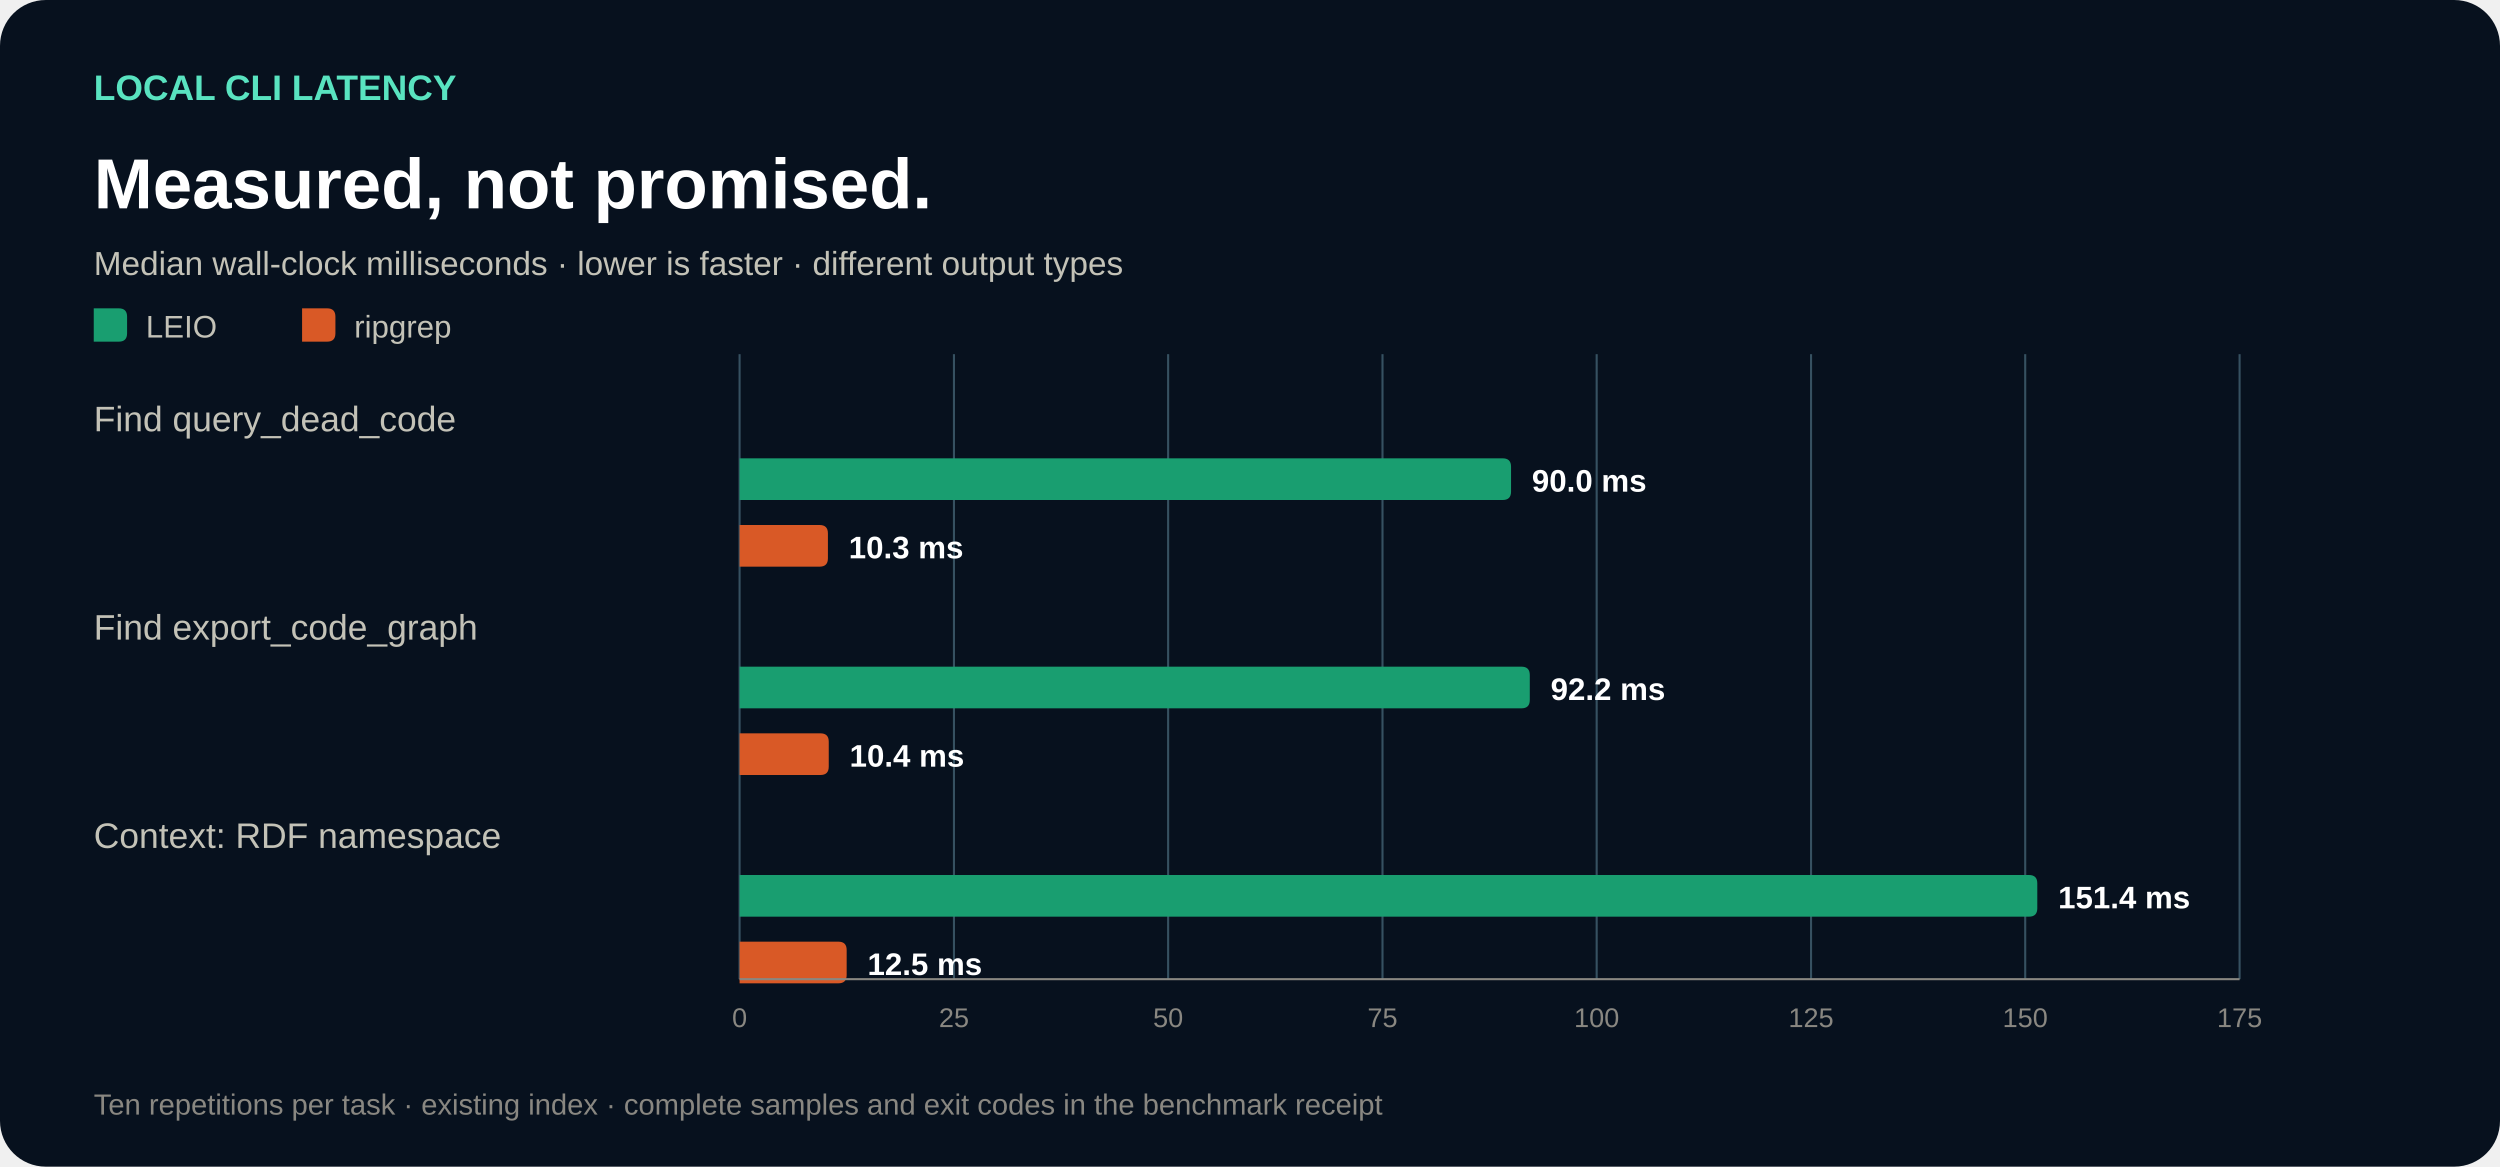
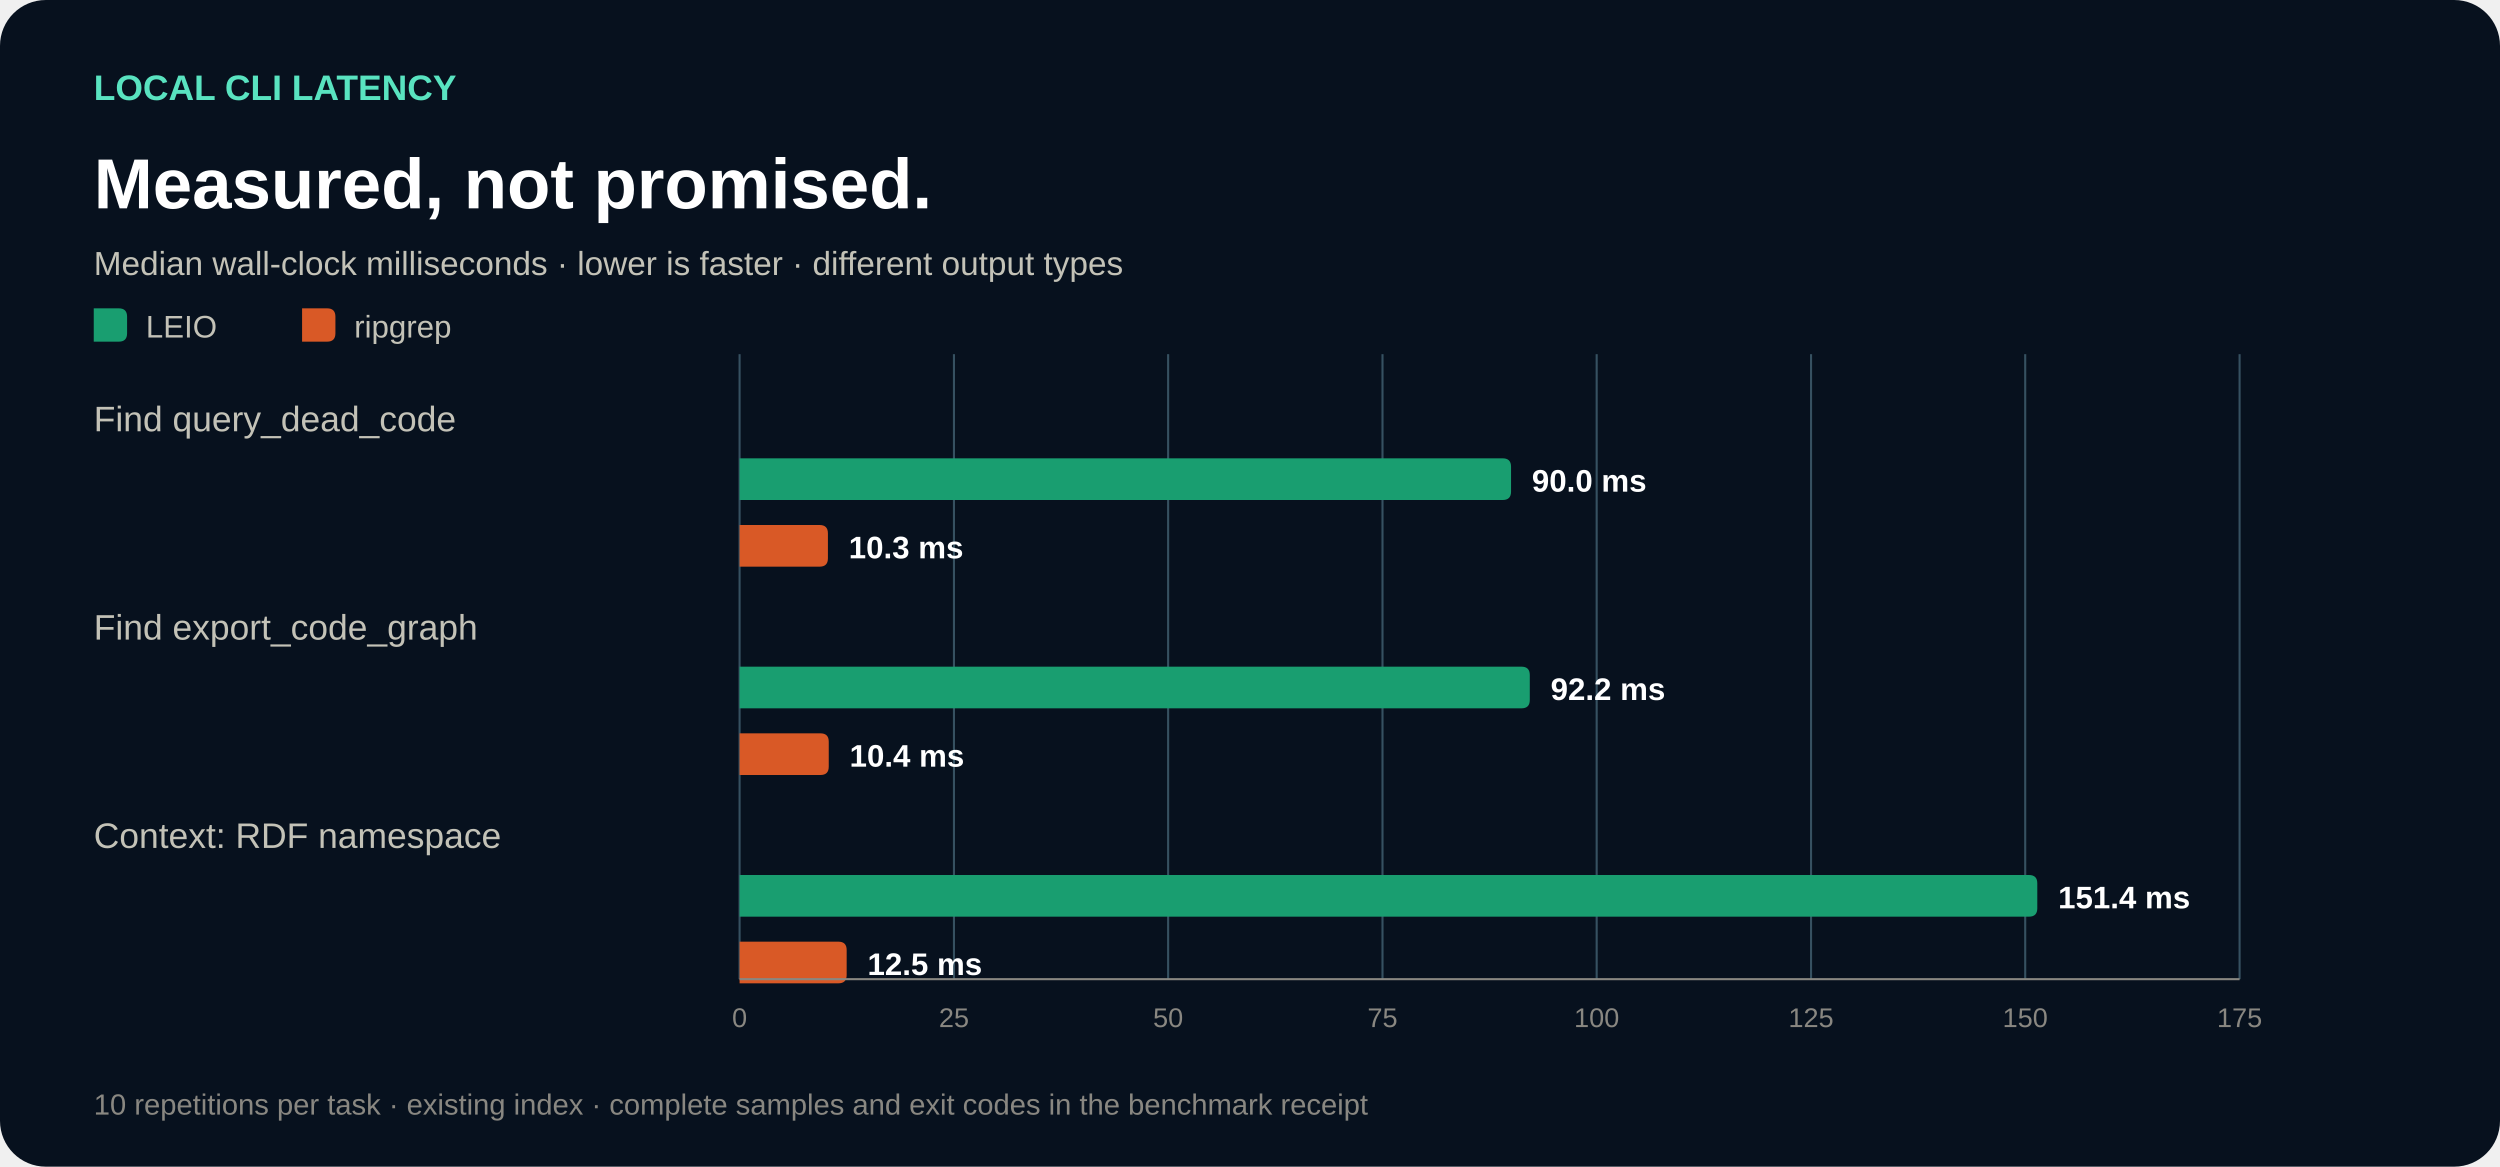
<svg xmlns="http://www.w3.org/2000/svg" width="1200" height="560" viewBox="0 0 1200 560" role="img" aria-labelledby="title desc">
  <rect width="1200" height="560" rx="22" fill="#07111e" />
  <text x="45" y="48" font-family="Arial,sans-serif" font-size="17" font-weight="700" fill="#59e3c0">LOCAL CLI LATENCY</text>
  <text x="45" y="100" font-family="Arial,sans-serif" font-size="34" font-weight="700" fill="#ffffff">Measured, not promised.</text>
  <text x="45" y="132" font-family="Arial,sans-serif" font-size="16" fill="#c3c2b7">Median wall-clock milliseconds · lower is faster · different output types</text>
  <path d="M45.0 148.0 H57.0 Q61.0 148.0 61.0 152.0 V160.0 Q61.0 164.0 57.0 164.0 H45.0 Z" fill="#199e70" />
  <text x="70" y="162" font-family="Arial,sans-serif" font-size="15" fill="#c3c2b7">LEIO</text>
  <path d="M145.0 148.0 H157.0 Q161.0 148.0 161.0 152.0 V160.0 Q161.0 164.0 157.0 164.0 H145.0 Z" fill="#d95926" />
  <text x="170" y="162" font-family="Arial,sans-serif" font-size="15" fill="#c3c2b7">ripgrep</text>
  <line x1="355.0" y1="170" x2="355.0" y2="470" stroke="#365161" stroke-width="1" />
  <text x="355.0" y="493" text-anchor="middle" font-family="Arial,sans-serif" font-size="13" fill="#898781">0</text>
  <line x1="457.9" y1="170" x2="457.9" y2="470" stroke="#365161" stroke-width="1" />
  <text x="457.9" y="493" text-anchor="middle" font-family="Arial,sans-serif" font-size="13" fill="#898781">25</text>
  <line x1="560.7" y1="170" x2="560.7" y2="470" stroke="#365161" stroke-width="1" />
  <text x="560.7" y="493" text-anchor="middle" font-family="Arial,sans-serif" font-size="13" fill="#898781">50</text>
  <line x1="663.6" y1="170" x2="663.6" y2="470" stroke="#365161" stroke-width="1" />
  <text x="663.6" y="493" text-anchor="middle" font-family="Arial,sans-serif" font-size="13" fill="#898781">75</text>
  <line x1="766.4" y1="170" x2="766.4" y2="470" stroke="#365161" stroke-width="1" />
  <text x="766.4" y="493" text-anchor="middle" font-family="Arial,sans-serif" font-size="13" fill="#898781">100</text>
  <line x1="869.3" y1="170" x2="869.3" y2="470" stroke="#365161" stroke-width="1" />
  <text x="869.3" y="493" text-anchor="middle" font-family="Arial,sans-serif" font-size="13" fill="#898781">125</text>
  <line x1="972.1" y1="170" x2="972.1" y2="470" stroke="#365161" stroke-width="1" />
  <text x="972.1" y="493" text-anchor="middle" font-family="Arial,sans-serif" font-size="13" fill="#898781">150</text>
  <line x1="1075.0" y1="170" x2="1075.0" y2="470" stroke="#365161" stroke-width="1" />
  <text x="1075.0" y="493" text-anchor="middle" font-family="Arial,sans-serif" font-size="13" fill="#898781">175</text>
  <text x="45" y="207" font-family="Arial,sans-serif" font-size="17" fill="#c3c2b7">Find query_dead_code</text>
  <path d="M355.0 220.0 H721.3 Q725.3 220.0 725.3 224.0 V236.0 Q725.3 240.0 721.3 240.0 H355.0 Z" fill="#199e70" />
  <text x="735.3" y="236.0" font-family="Arial,sans-serif" font-size="15" font-weight="700" fill="#ffffff">90.0 ms</text>
  <path d="M355.0 252.0 H393.4 Q397.4 252.0 397.4 256.0 V268.0 Q397.4 272.0 393.4 272.0 H355.0 Z" fill="#d95926" />
  <text x="407.4" y="268.0" font-family="Arial,sans-serif" font-size="15" font-weight="700" fill="#ffffff">10.3 ms</text>
  <text x="45" y="307" font-family="Arial,sans-serif" font-size="17" fill="#c3c2b7">Find export_code_graph</text>
  <path d="M355.0 320.0 H730.3 Q734.3 320.0 734.3 324.0 V336.0 Q734.3 340.0 730.3 340.0 H355.0 Z" fill="#199e70" />
  <text x="744.3" y="336.0" font-family="Arial,sans-serif" font-size="15" font-weight="700" fill="#ffffff">92.2 ms</text>
  <path d="M355.0 352.0 H393.8 Q397.8 352.0 397.8 356.0 V368.0 Q397.8 372.0 393.8 372.0 H355.0 Z" fill="#d95926" />
  <text x="407.8" y="368.0" font-family="Arial,sans-serif" font-size="15" font-weight="700" fill="#ffffff">10.4 ms</text>
  <text x="45" y="407" font-family="Arial,sans-serif" font-size="17" fill="#c3c2b7">Context: RDF namespace</text>
  <path d="M355.0 420.0 H973.9 Q977.9 420.0 977.9 424.0 V436.0 Q977.9 440.0 973.9 440.0 H355.0 Z" fill="#199e70" />
  <text x="987.9" y="436.0" font-family="Arial,sans-serif" font-size="15" font-weight="700" fill="#ffffff">151.4 ms</text>
  <path d="M355.0 452.0 H402.4 Q406.4 452.0 406.4 456.0 V468.0 Q406.4 472.0 402.4 472.0 H355.0 Z" fill="#d95926" />
  <text x="416.4" y="468.0" font-family="Arial,sans-serif" font-size="15" font-weight="700" fill="#ffffff">12.5 ms</text>
  <line x1="355" y1="470" x2="1075" y2="470" stroke="#898781" stroke-width="1" />
-   <text x="45" y="535" font-family="Arial,sans-serif" font-size="14" fill="#898781">Ten repetitions per task · existing index · complete samples and exit codes in the benchmark receipt</text>
+   <text x="45" y="535" font-family="Arial,sans-serif" font-size="14" fill="#898781">10 repetitions per task · existing index · complete samples and exit codes in the benchmark receipt</text>
</svg>
